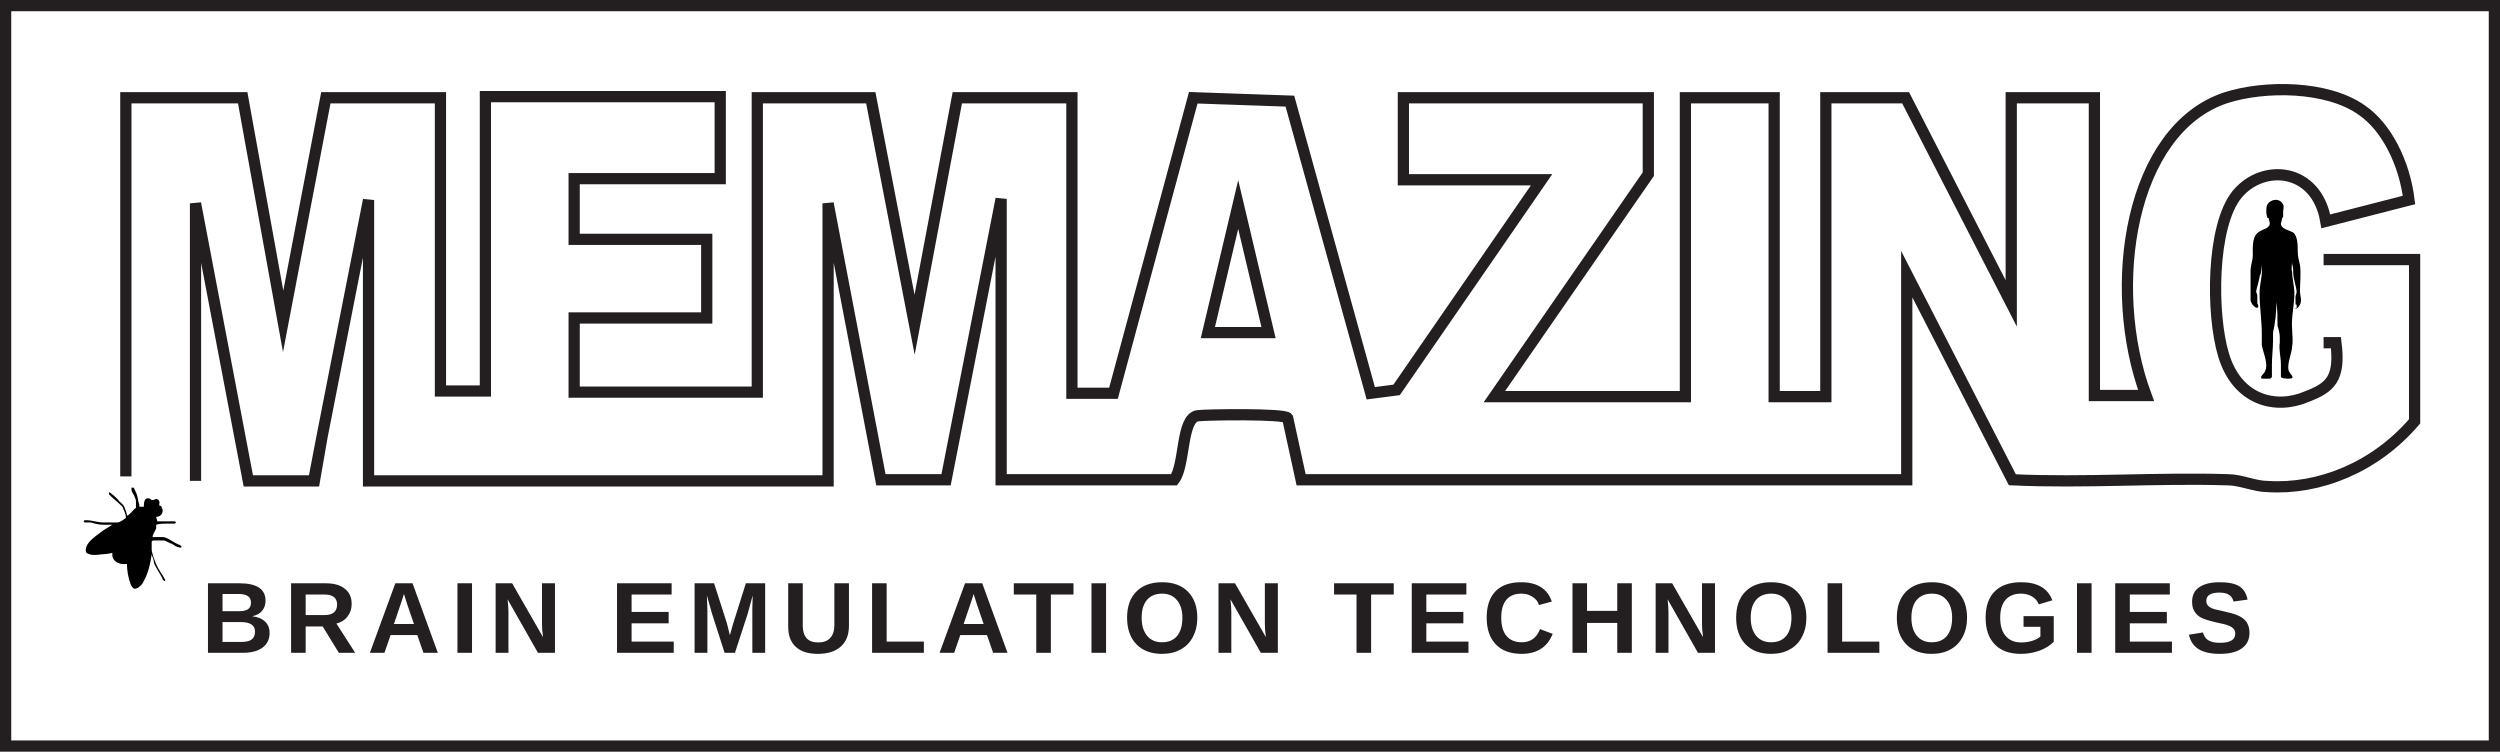
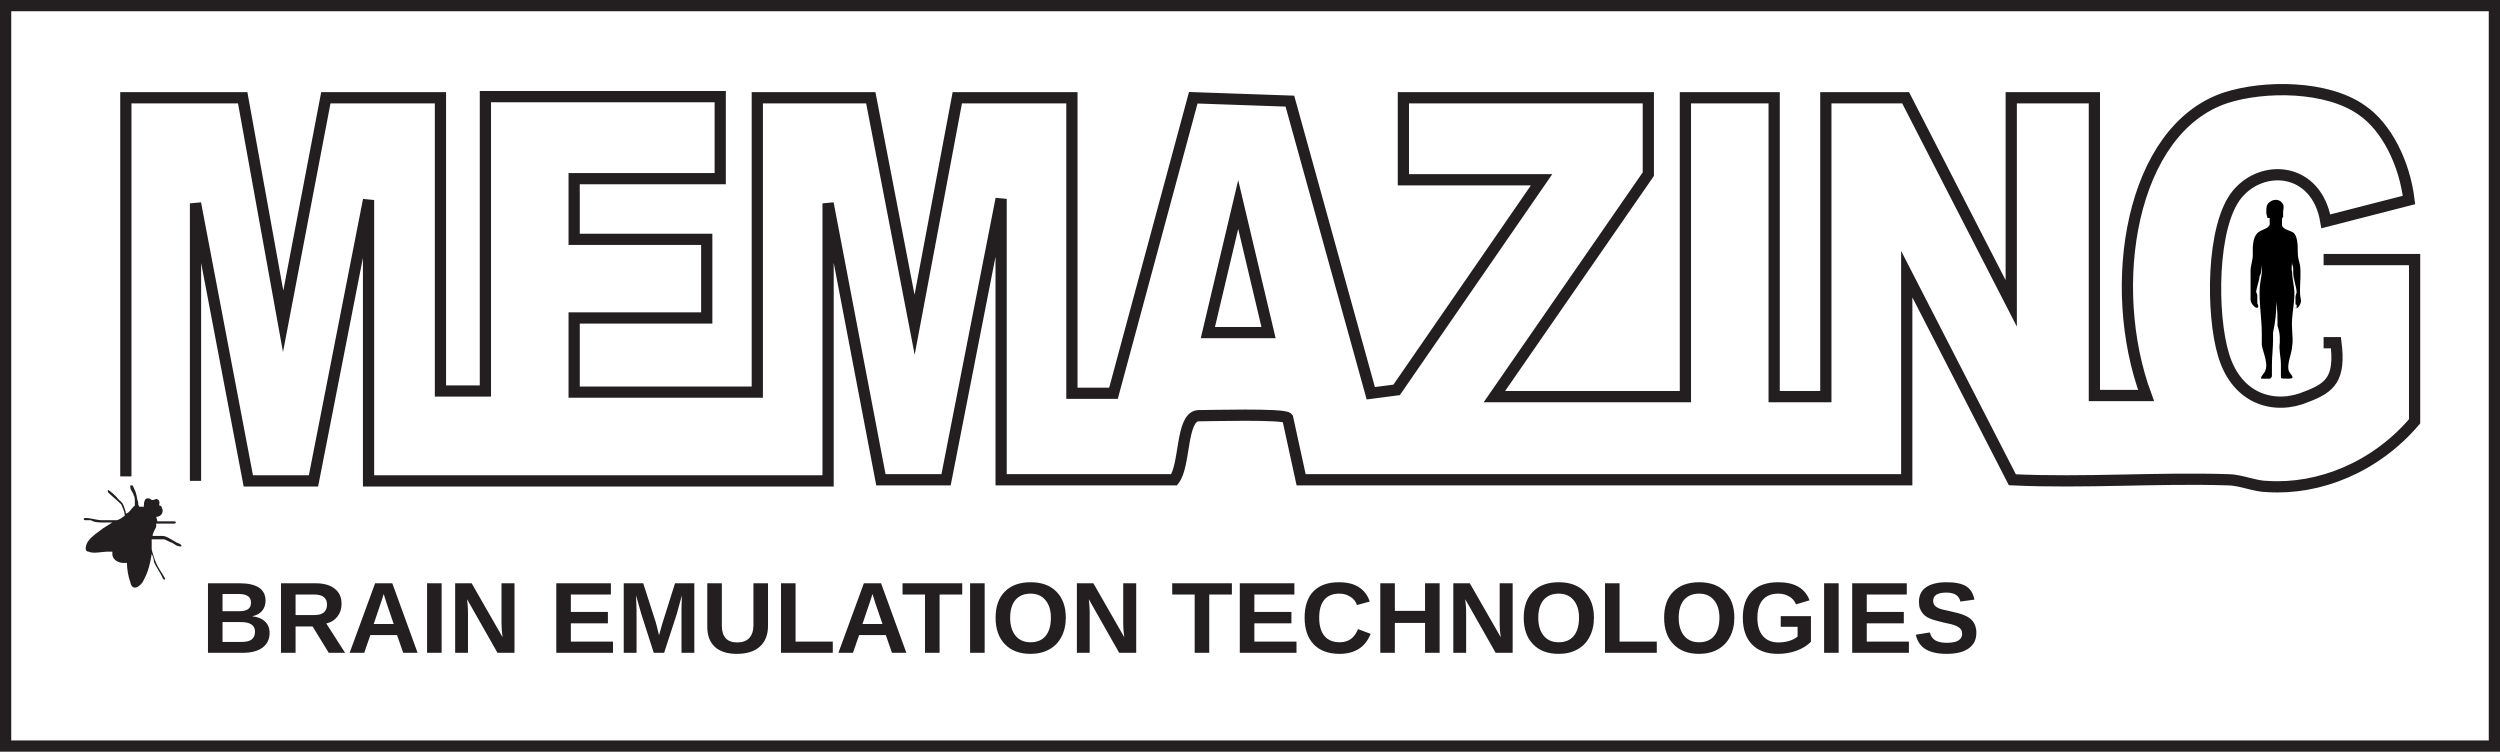
<svg xmlns="http://www.w3.org/2000/svg" id="Layer_2" version="1.1" viewBox="0 0 222.5 66.9">
  <defs>
    <style>
-       .st0 {
+       .st0, .st1 {
+         fill: #231f20;
+       }
+ 
+       .st2 {
        fill: none;
        stroke: #231f20;
        stroke-miterlimit: 10;
      }

-       .st1, .st2 {
+       .st3, .st1 {
        isolation: isolate;
      }

-       .st2 {
-         fill: #231f20;
+       .st1 {
        font-family: Arial-BoldMT, Arial;
        font-size: 9px;
        font-weight: 700;
-         letter-spacing: .1em;
+         letter-spacing: 0em;
      }
    </style>
  </defs>
  <g id="Layer_3">
-     <path d="M204.4,27.5c0,0,0-.4,0-.4,0,0-.1.1-.1-.1,0-.1,0-.4,0-.6,0-.1.1-.3.1-.4,0-.4-.3-1.2-.3-1.7,0-.2,0-.5-.1-.8,0,0,0-.3,0-.2,0,0-.1.7,0,.9,0,.6.2,1.3.2,1.9,0,1.1-.3,2.2-.2,3.2,0,.5.1,1,0,1.5,0,.6-.5,1.6-.3,2.2.1.3.7.7,0,.7-.2,0-.7,0-.7-.2,0-.3,0-.6,0-.8,0,0,0-.2,0-.3,0-.6-.2-1.3-.1-1.9,0-.2,0-.3,0-.5,0-.3-.1-.7-.2-1,0-.7,0-1.4-.1-2.1,0,0,0-.2,0-.3,0,0,0,.1,0,.2,0,1-.1,1.9-.3,2.8,0,.3,0,.4,0,.7,0,.7-.1,1.4-.1,2.2,0,0,0,.2,0,.3,0,.2,0,.5,0,.7,0,.1-.1.2-.2.2-.2,0-.6,0-.7,0-.2-.1.1-.4.2-.5.5-.7-.1-1.8-.2-2.5,0-.3,0-.7,0-1,0-1.2-.2-2.4-.2-3.6,0-.8.3-1.7.2-2.5,0,0,0-.2,0-.3h0c0,.5,0,.9-.2,1.3,0,.3-.3,1.1-.3,1.4,0,0,.1.2.1.3,0,.2,0,.5,0,.7,0,0,0,0,0,0,0,0,0-.1,0,0,0,0,.2.3,0,.4-.3,0-.6-.5-.6-.7,0-.2,0-.4,0-.6,0-.6,0-1.3,0-2,0-.5.2-.9.2-1.4,0-.7-.1-1.7.6-2.1.3-.2,1-.3.9-.8,0,0-.1-.4-.1-.4s0,0-.1,0c0-.1-.1-.3-.1-.5,0,0,0,0,0-.1,0-.2,0-.4.1-.6.3-.5,1.1-.6,1.4,0,.1.2,0,.5,0,.6,0,0,0,0,0,.1,0,.1,0,.3,0,.4,0,0-.1.1-.1.2,0,0-.1.4-.1.4,0,.5.8.6,1.1.8.4.3.4,1.2.4,1.7,0,.4.1.8.2,1.2.1.8,0,1.5,0,2.3,0,.5.2.8,0,1.2-.1.2-.2.4-.5.3h0Z" />
-     <path class="st0" d="M222,.5v65.9H.5V.5h221.5Z" />
-     <g class="st1">
-       <text class="st2" transform="translate(17.9 58.1)">
-         <tspan x="0" y="0">BRAIN EMULATION TECHNOLOGIES</tspan>
-       </text>
+     <path d="M204.4,27.5v-.4s-.1.1-.1-.1v-.6c0-.1.1-.3.1-.4,0-.4-.3-1.2-.3-1.7s0-.5-.1-.8c0,0,0-.3,0-.2,0,0-.1.7,0,.9,0,.6.2,1.3.2,1.9,0,1.1-.3,2.2-.2,3.2,0,.5.1,1,0,1.5,0,.6-.5,1.6-.3,2.2.1.3.7.7,0,.7s-.7,0-.7-.2v-1.1c0-.6-.2-1.3-.1-1.9v-.5c0-.3-.1-.7-.2-1,0-.7,0-1.4-.1-2.1v-.3.2c0,1-.1,1.9-.3,2.8v.7c0,.7-.1,1.4-.1,2.2v1c0,0-.1.2-.2.2h-.7c-.2,0,.1-.4.2-.5.5-.7-.1-1.8-.2-2.5v-1c0-1.2-.2-2.4-.2-3.6s.3-1.7.2-2.5v-.3h0c0,.5,0,.9-.2,1.3,0,.3-.3,1.1-.3,1.4,0,0,.1.2.1.3v.7h0s0-.1,0,0c0,0,.2.3,0,.4-.3,0-.6-.5-.6-.7v-2.6c0-.5.2-.9.2-1.4s-.1-1.7.6-2.1c.3-.2,1-.3.9-.8v-.4h-.2c0-.1-.1-.3-.1-.5h0c0-.3,0-.5.1-.7.3-.5,1.1-.6,1.4,0,.1.2,0,.5,0,.6h0v.5s-.1.1-.1.2v.4c-.1.5.7.6,1,.8.4.3.4,1.2.4,1.7s.1.8.2,1.2c.1.8,0,1.5,0,2.3s.2.8,0,1.2c-.1.2-.2.4-.5.3h.2Z" />
+     <path class="st2" d="M222,.5v65.9H.5V.5h221.5Z" />
+     <g class="st3">
+       <g class="st3">
+         <text class="st1" transform="translate(17.9 58.1)">
+           <tspan x="0" y="0">BRAIN EMULATION TECHNOLOGIES</tspan>
+         </text>
+       </g>
    </g>
-     <path class="st0" d="M17.4,42.8v-24.7l4.7,24.7h5.8c0-.1,4.9-25,4.9-25v25h40.9v-24.7l4.7,24.6h5.8l4.9-25v25h15.4c1-1.3.6-5.5,2.1-5.7.8-.1,7.7-.2,8,.2l1.2,5.5h53.9v-18.3l9.4,18.3c6.4.3,12.9-.2,19.2,0,1.1,0,2.4.6,3.5.6,4.6.3,9.6-1.7,13.1-5.8v-14.4h-8.1" />
-     <path class="st0" d="M206.8,30.5h1.1c.4,3.2-.5,4-2.6,4.8-2.8,1.2-6.2.3-7.4-3.7-1.1-3.6-1.1-11.5,1.2-14.3s7.1-2.4,7.9,2.4l7.4-1.9c-.4-3.3-2-6.5-4.2-8-3.1-2.2-8.7-2.2-12.1-1.1-8.5,2.8-10.7,16.8-7.1,26.5h-4.6V8.7h-7.4v18.3l-9.4-18.3h-7.1v26.6h-4.6V8.7h-7.9v26.6h-17l13.7-19.8v-6.8h-21.8v7.3h12.3l-12.9,18.7-2.3.3-7.2-26-8.6-.3-7.1,26.3h-3.7V8.7h-10.2l-3.8,20.2-3.9-20.2h-10.1v26.2h-16.3v-6.6h11.8v-7h-11.8v-5.4h13v-7.3h-20.9v26.2h-4V8.7h-10.2l-3.8,19.9-3.6-19.9h-10.4v33.7" />
-     <path class="st0" d="M112.9,29.6l-2.7-11.4-2.7,11.4s5.3,0,5.3,0Z" />
-     <path d="M12.4,45.1c.1,0,.3,0,.4,0,0-.2,0-.4.1-.6s.4-.2.6,0c0,0,0,0,.1,0,.2,0,.3-.2.5,0,.2.2,0,.4.1.5,0,0,.2,0,.2.2.2.3,0,.8-.5.8,0,.1.1.3.1.4,0,0,.4,0,.5,0,.3,0,.8,0,1,0,.2,0,.2.2,0,.2s-.4,0-.6,0c-.3,0-.7,0-1,.1,0,0,0,.2,0,.3,0,.1-.4.7-.3.8.3,0,.6,0,.9,0,.4,0,1.1.6,1.5.7.3.2.1.3-.1.2-.2,0-.4-.2-.6-.3-.1,0-.6-.3-.7-.3-.1,0-.8,0-1,0,0,0,0,0-.1.1,0,.2,0,.5,0,.7,0,.3.3,1.1.4,1.3.2.5.6,1,.8,1.4,0,.1,0,.2-.2,0-.2-.5-.6-1-.8-1.5,0-.2-.1-.5-.2-.7,0,0,0,0,0-.1-.1.8-.3,1.7-.7,2.4-.1.3-.5.7-.8.7-.2,0-.4-.4-.4-.5-.2-.5-.3-1.2-.3-1.7,0,0-.2,0-.3,0-.4,0-.9-.2-1-.7,0,0,0-.3,0-.3,0,0-.4.1-.5.1-.4,0-1.2.2-1.6,0-.5-.1-.2-.8,0-1,.3-.4.9-.8,1.3-1.1l.8-.5c-.3,0-.6,0-.8,0-.4,0-.8-.1-1.1-.2-.2,0-.4,0-.5,0-.2,0-.2-.2,0-.2,0,0,0,0,.1,0,.5,0,1,.2,1.5.2.4,0,.8,0,1.2,0,.3,0,.5-.2.8-.4,0,0,0,0,0-.1,0-.3-.2-.6-.3-.9-.4-.4-.8-.7-1.2-1.1,0,0,0-.2,0-.2.1,0,.8.6.9.8.2.2.4.3.5.6s.2.5.2.7c0,0,0,0,0,0,.3-.1.5-.5.8-.7,0,0,0,0,0,0,0,0,0-.4,0-.5,0-.1,0-.3-.1-.4,0-.2-.3-.5-.3-.7,0,0,0,0,0-.2,0,0,.1,0,.2,0,0,0,.3.6.3.7.1.3.1.6.2.8h0Z" />
+     <path class="st2" d="M17.4,42.8v-24.7l4.7,24.7h5.8c0,0,4.9-25,4.9-25v25h40.9v-24.7l4.7,24.6h5.8l4.9-25v25h15.4c1-1.3.6-5.5,2.1-5.7.8,0,7.7-.2,8,.2l1.2,5.5h53.9v-18.3l9.4,18.3c6.4.3,12.9-.2,19.2,0,1.1,0,2.4.6,3.5.6,4.6.3,9.6-1.7,13.1-5.8v-14.4h-8.1" />
+     <path class="st2" d="M206.8,30.5h1.1c.4,3.2-.5,4-2.6,4.8-2.8,1.2-6.2.3-7.4-3.7-1.1-3.6-1.1-11.5,1.2-14.3s7.1-2.4,7.9,2.4l7.4-1.9c-.4-3.3-2-6.5-4.2-8-3.1-2.2-8.7-2.2-12.1-1.1-8.5,2.8-10.7,16.8-7.1,26.5h-4.6V8.7h-7.4v18.3l-9.4-18.3h-7.1v26.6h-4.6V8.7h-7.9v26.6h-17l13.7-19.8v-6.8h-21.8v7.3h12.3l-12.9,18.7-2.3.3-7.2-26-8.6-.3-7.1,26.3h-3.7V8.7h-10.2l-3.8,20.2-3.9-20.2h-10.1v26.2h-16.3v-6.6h11.8v-7h-11.8v-5.4h13v-7.3h-20.9v26.2h-4V8.7h-10.2l-3.8,19.9-3.6-19.9h-10.4v33.7" />
+     <path class="st2" d="M112.9,29.6l-2.7-11.4-2.7,11.4h5.4Z" />
+     <path class="st0" d="M12.4,45.1h.4c0-.2,0-.4.1-.6s.4-.2.6,0h.1c.2,0,.3-.2.5,0s0,.4.1.5c0,0,.2,0,.2.2.2.3,0,.8-.5.8,0,0,.1.3.1.4h1.5c.2,0,.2.2,0,.2h-.6c-.3,0-.7,0-1,0v.3c0,0-.4.7-.3.8h.9c.4,0,1.1.6,1.5.7.3.2.1.3-.1.2-.2,0-.4-.2-.6-.3-.1,0-.6-.3-.7-.3h-1.1v.8c0,.3.3,1.1.4,1.3.2.5.6,1,.8,1.4,0,0,0,.2-.2,0-.2-.5-.6-1-.8-1.5,0-.2-.1-.5-.2-.7h0c-.1.7-.3,1.6-.7,2.3-.1.3-.5.7-.8.7s-.4-.4-.4-.5c-.2-.5-.3-1.2-.3-1.7h-.3c-.4,0-.9-.2-1-.7v-.3s-.4,0-.5,0c-.4,0-1.2.2-1.6,0-.5,0-.2-.8,0-1,.3-.4.9-.8,1.3-1.1l.8-.5h-.8c-.4,0-.8,0-1.1-.2h-.5c-.2,0-.2-.2,0-.2h0c.5,0,1,.2,1.5.2h1.2c.3,0,.5-.2.8-.4h0c0-.4-.2-.7-.3-1-.4-.4-.8-.7-1.2-1.1v-.2c.1,0,.8.6.9.8.2.2.4.3.5.6s.2.5.2.7h0c.3,0,.5-.5.8-.7h0v-.5c0,0,0-.3-.1-.4,0-.2-.3-.5-.3-.7v-.2h.2s.3.6.3.7c.1.3.1.6.2.8h0v.2Z" />
  </g>
</svg>
